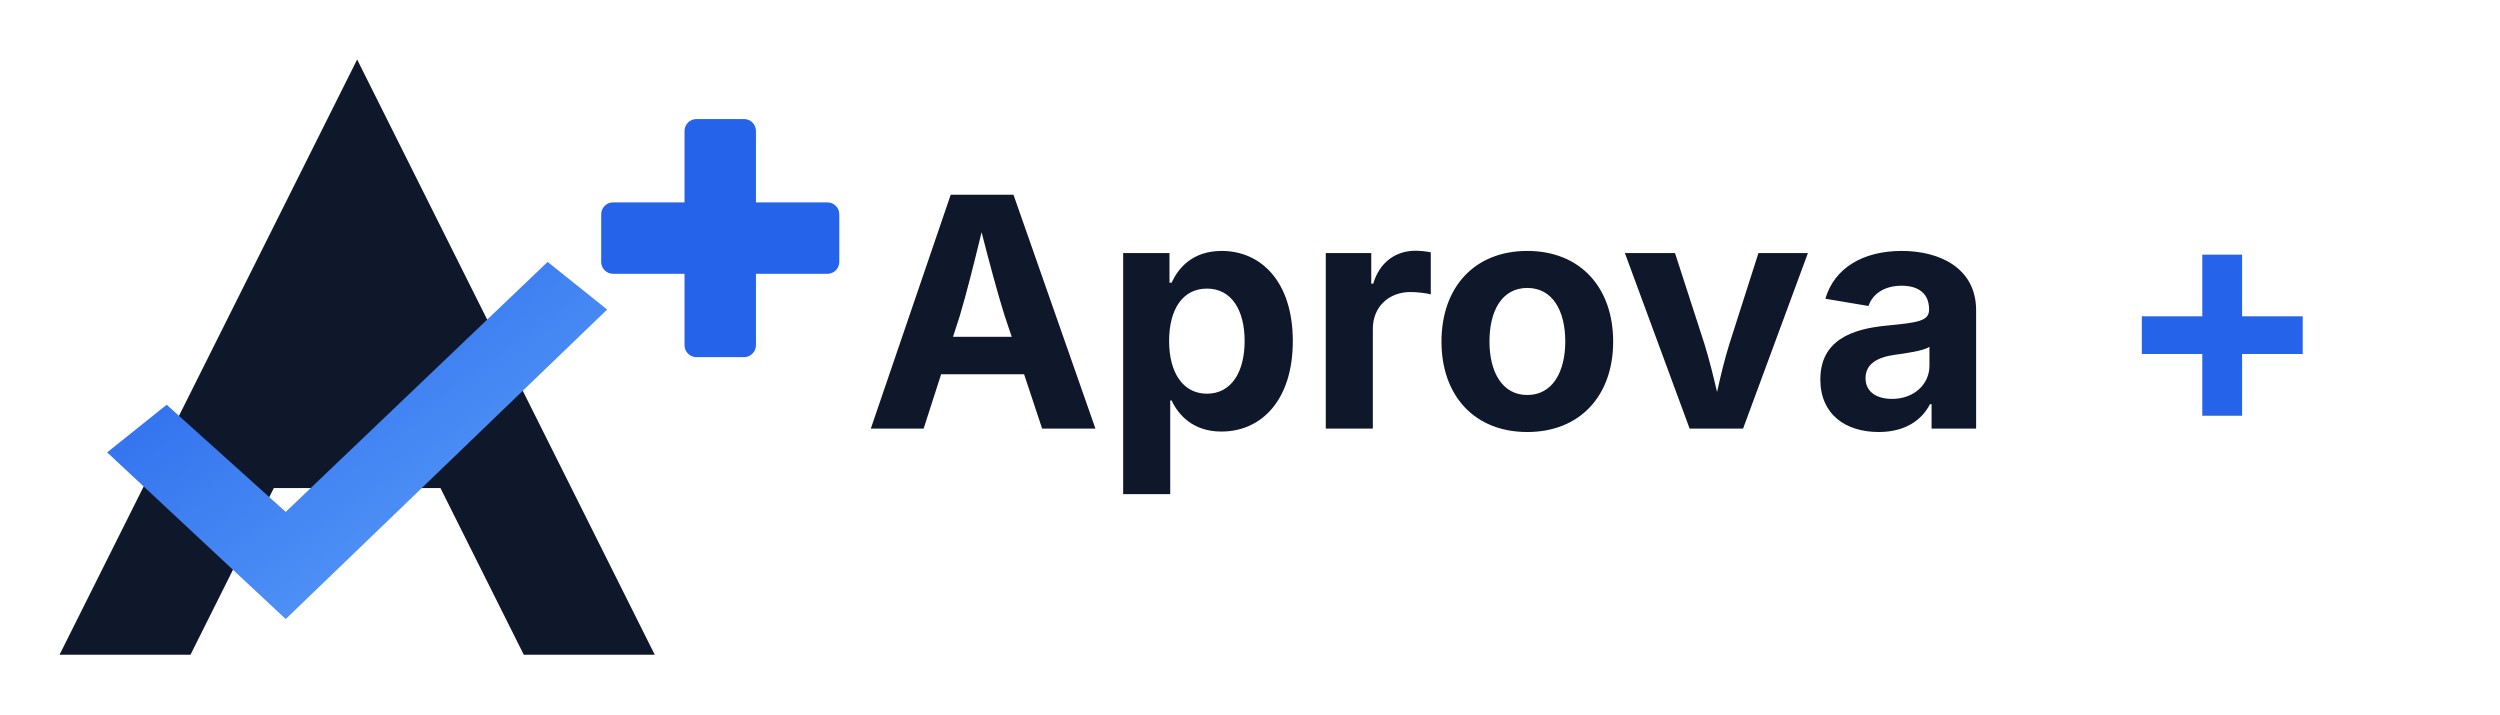
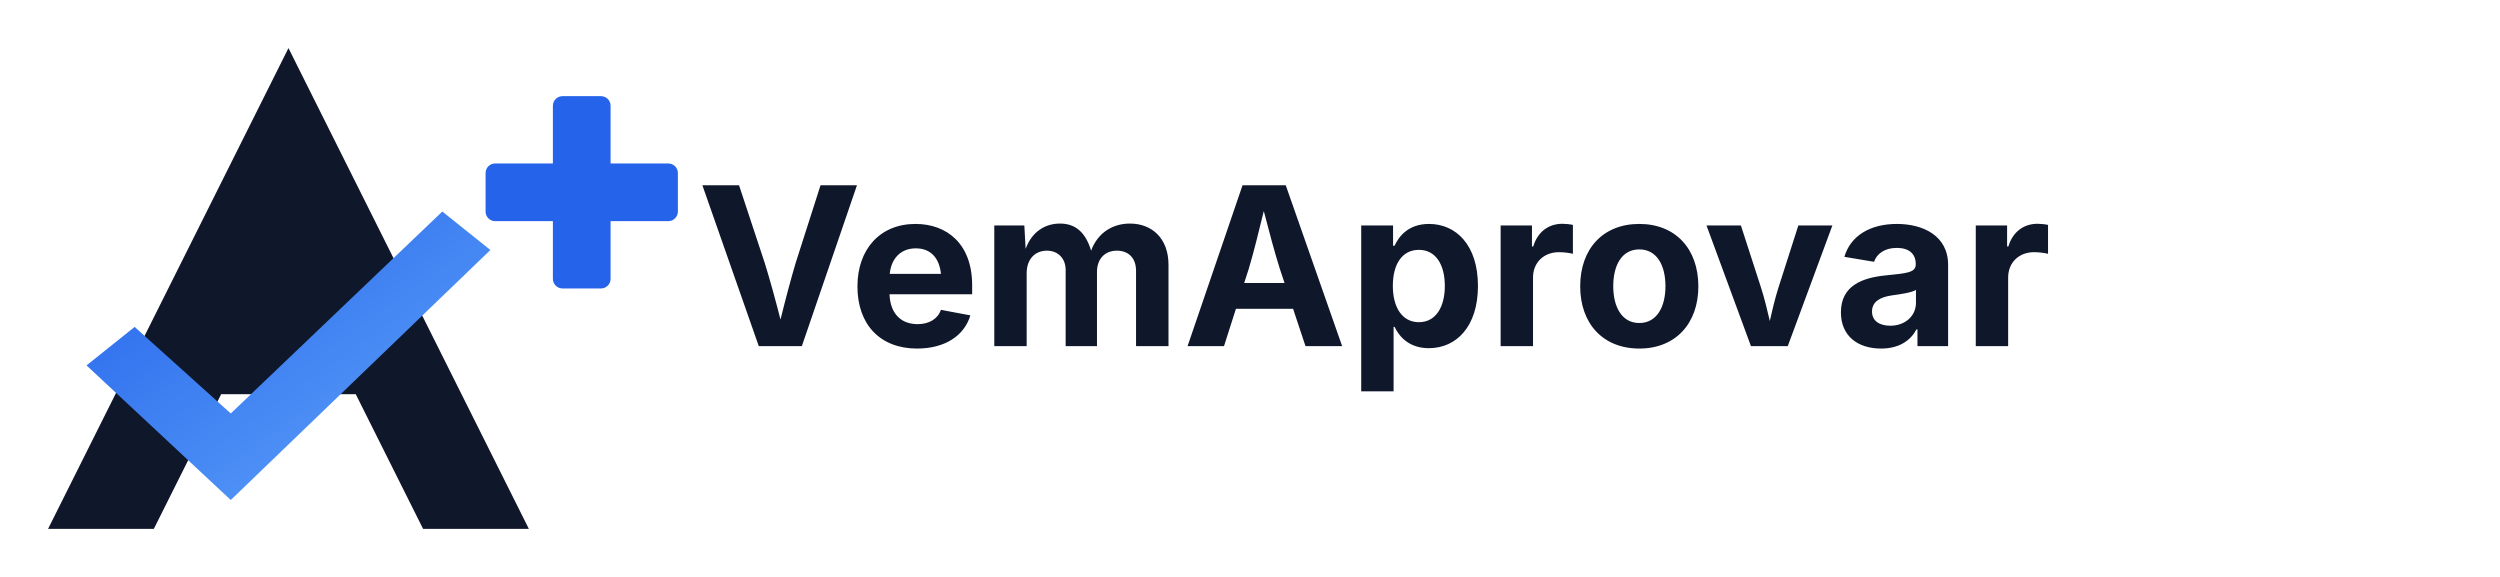
- <svg xmlns="http://www.w3.org/2000/svg" width="420" height="120" viewBox="0 0 420 120" fill="none">
+ <svg xmlns="http://www.w3.org/2000/svg" width="520" height="120" viewBox="0 0 520 120" fill="none">
  <defs>
    <linearGradient id="aprovaGradient" x1="0" y1="0" x2="1" y2="1">
      <stop offset="0%" stop-color="#2563EB" />
      <stop offset="100%" stop-color="#60A5FA" />
    </linearGradient>
  </defs>
  <g transform="translate(10,10)">
    <path d="M50 0 L100 100 H78 L64 72 H36 L22 100 H0 L50 0Z" fill="#0F172A" />
    <path d="M18 58 L38 76 L82 34 L92 42 L38 94 L8 66 Z" fill="url(#aprovaGradient)" />
    <rect x="105" y="10" width="12" height="40" rx="2" fill="#2563EB" />
    <rect x="91" y="24" width="40" height="12" rx="2" fill="#2563EB" />
  </g>
-   <text x="145" y="72" font-family="Inter, Arial, sans-serif" font-size="54" font-weight="700" fill="#0F172A">
-     Aprova
-   </text>
-   <text x="355" y="72" font-family="Inter, Arial, sans-serif" font-size="54" font-weight="700" fill="#2563EB">
-     +
+   <text x="145" y="72" font-family="Inter, Arial, sans-serif" font-size="46" font-weight="700" fill="#0F172A">
+     VemAprovar
  </text>
</svg>
